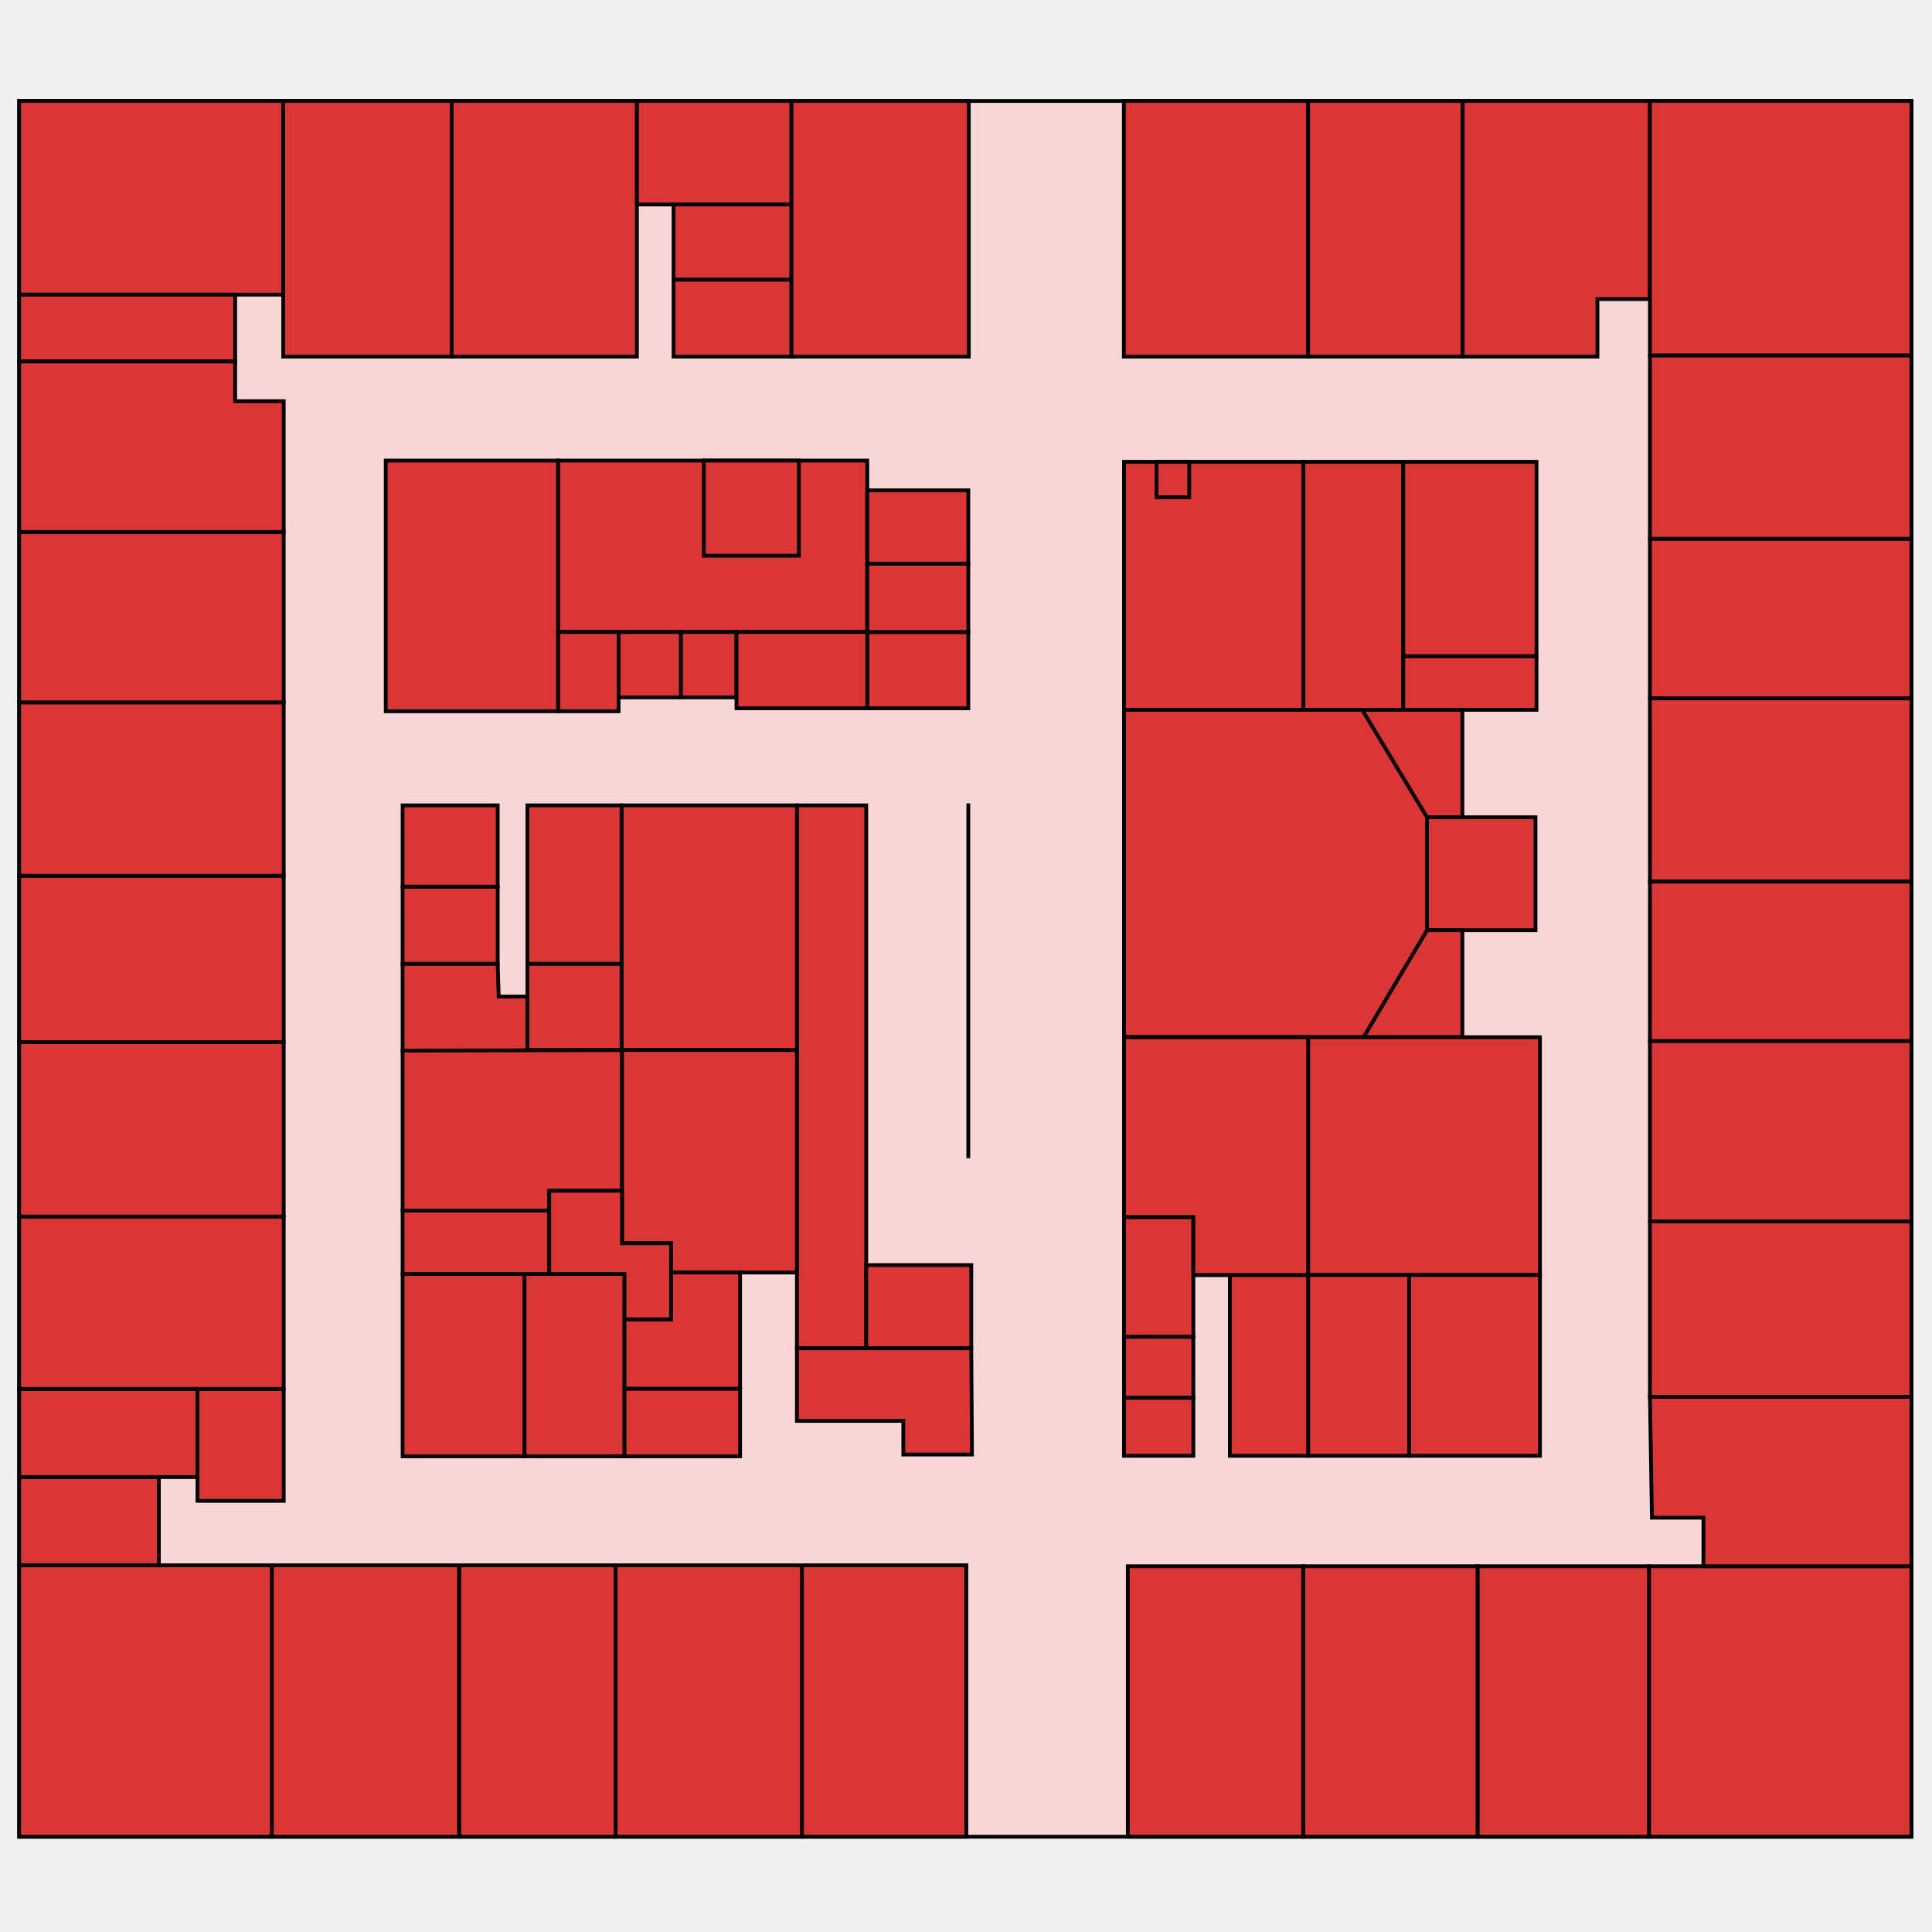
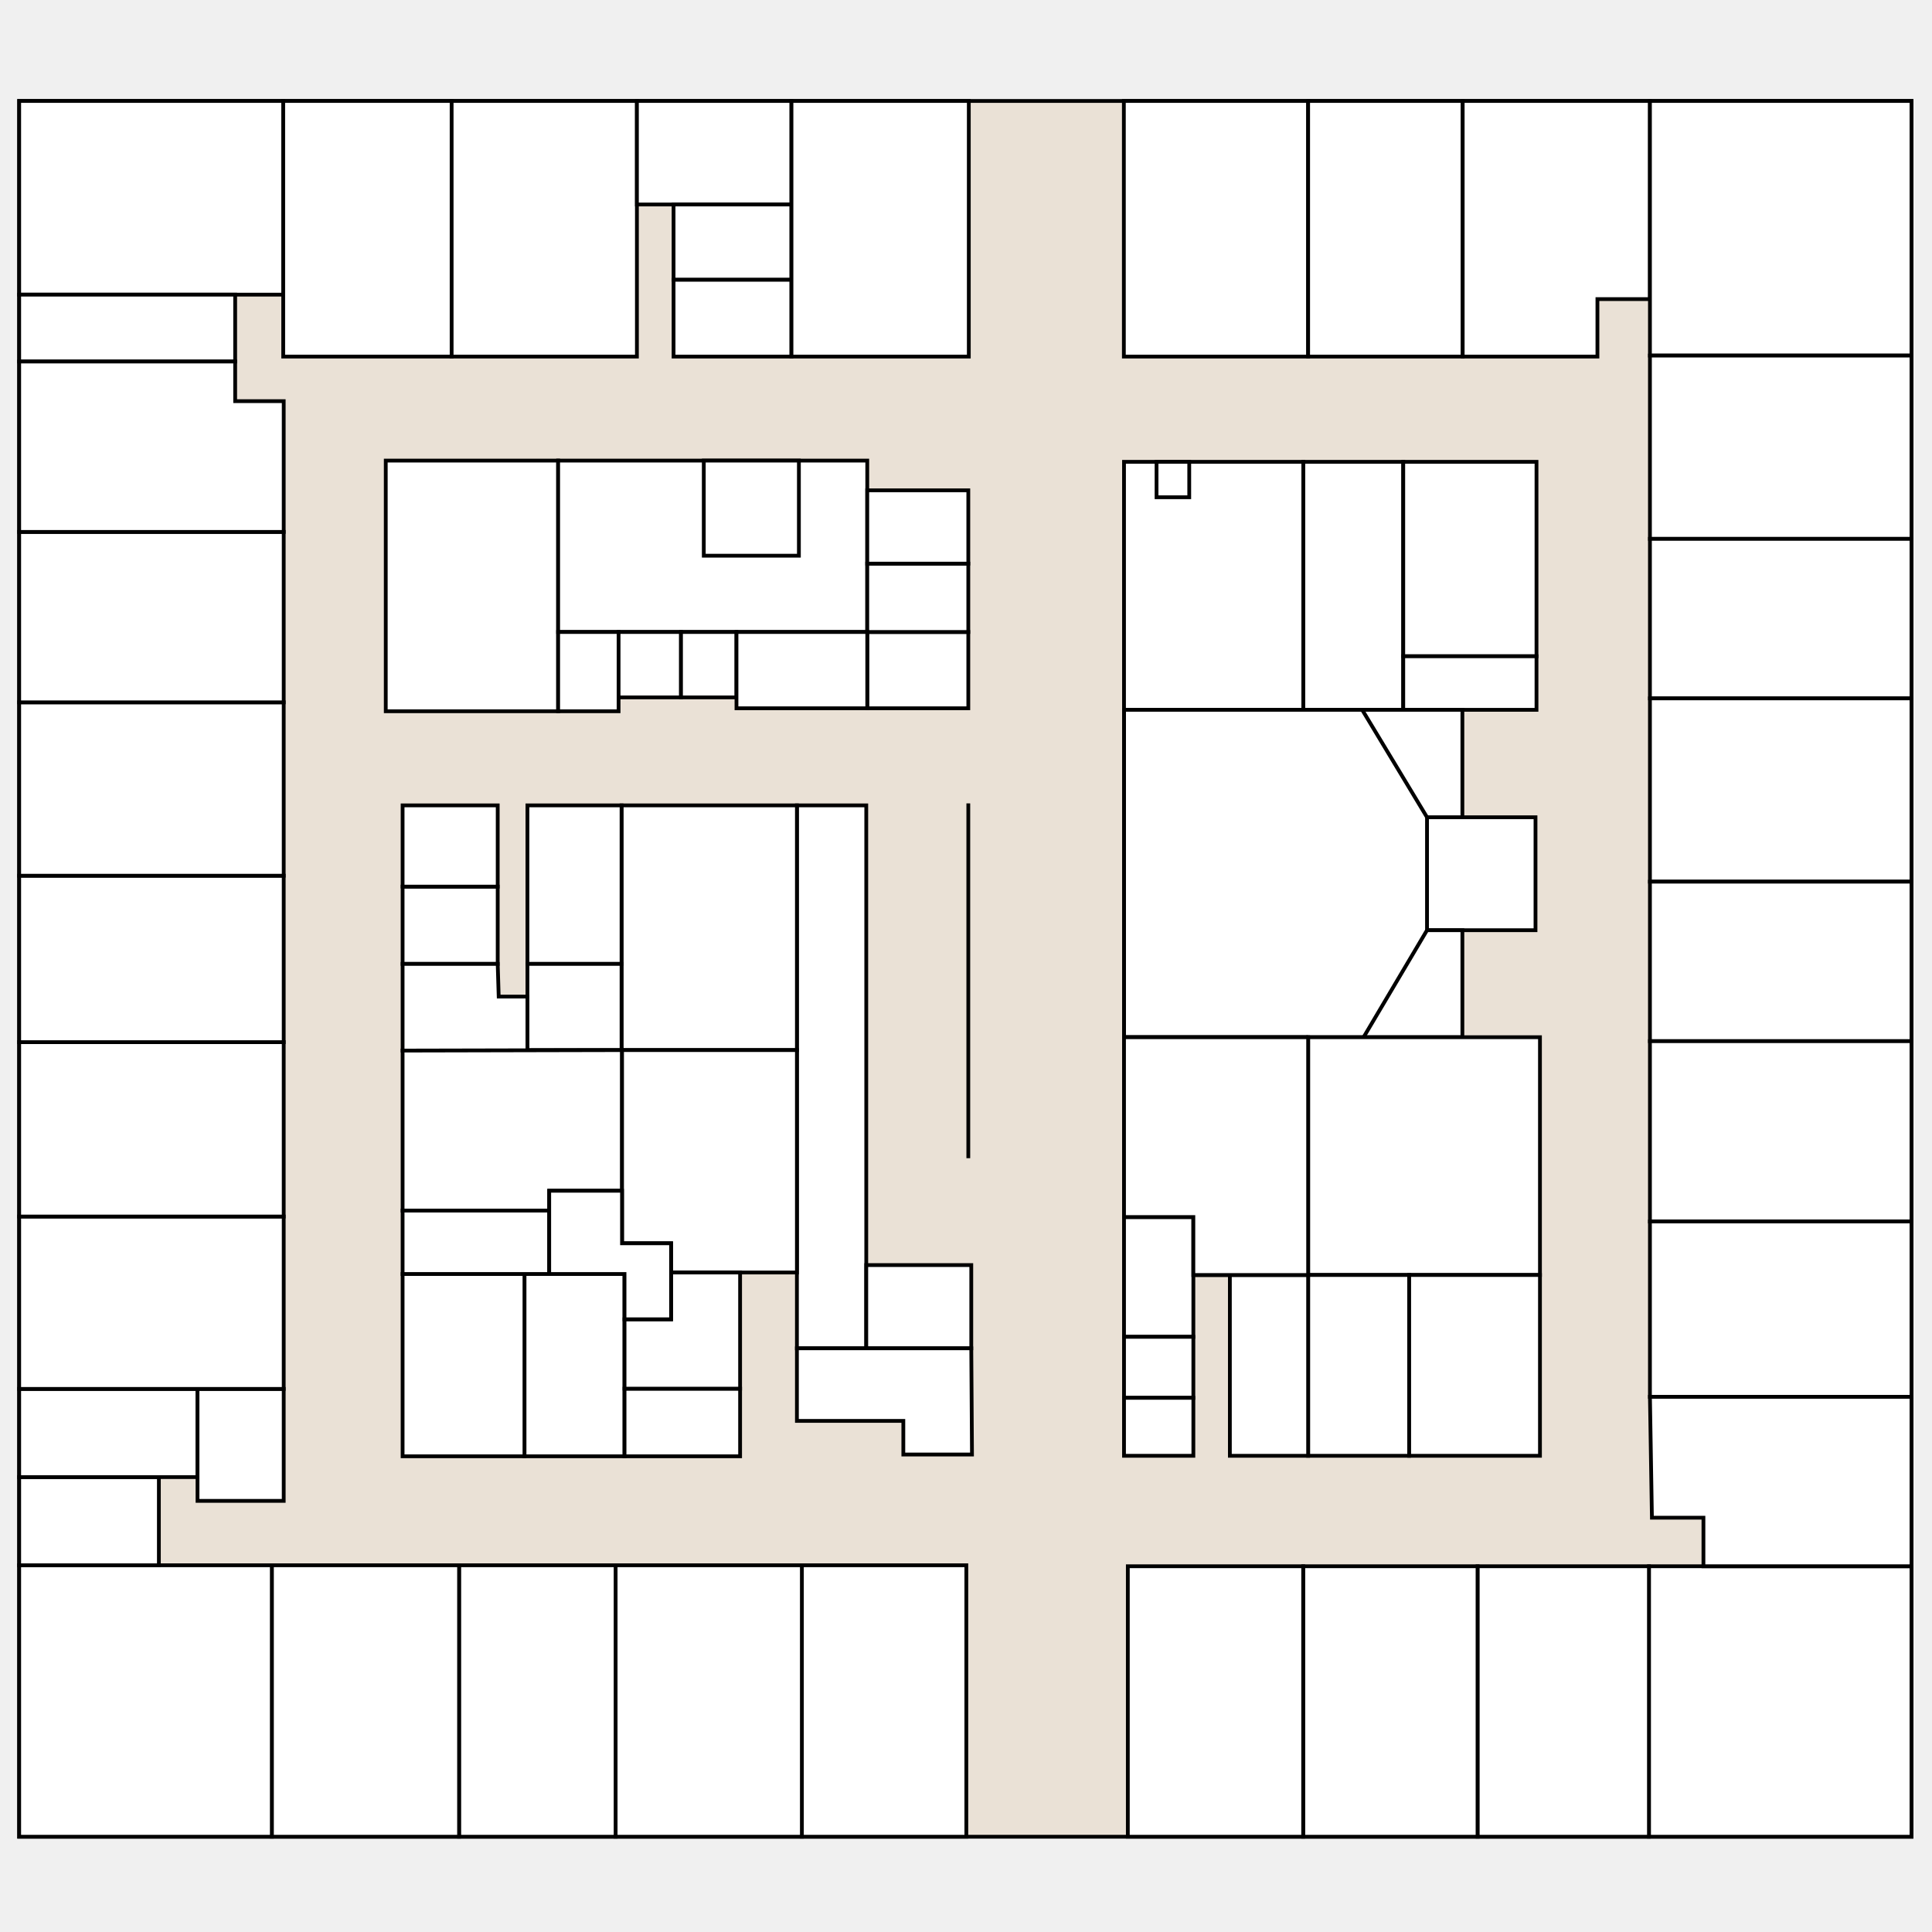
<svg xmlns="http://www.w3.org/2000/svg" xmlns:ns1="http://www.openswatchbook.org/uri/2009/osb" width="1024" height="1024" viewBox="0 0 1024 1024" id="svg2" version="1.1">
  <defs id="defs4">
    <linearGradient id="linearGradient4705" ns1:paint="solid">
      <stop style="stop-color:#ffffff;stop-opacity:1;" offset="0" id="stop4707" />
    </linearGradient>
    <filter style="color-interpolation-filters:sRGB;" id="filter5156">
      <feGaussianBlur stdDeviation="20 20" result="blur" id="feGaussianBlur5158" />
    </filter>
  </defs>
  <g id="layer2" transform="translate(0,-28.36217)" style="display:inline">
    <g id="g3987" transform="matrix(1.470312,0,0,1.470312,-39.19294,-241.9188)" style="stroke:#000000;stroke-width:2.55;stroke-miterlimit:4;stroke-opacity:1;stroke-dasharray:none">
-       <rect y="220.219" x="33.571" height="625.714" width="682.143" id="rect3007" style="fill:#f7d6d6;fill-opacity:1;stroke:#000000;stroke-width:1.36;stroke-miterlimit:4;stroke-opacity:1;stroke-dasharray:none" />
-       <rect y="220.219" x="33.571" height="69.821" width="95.179" id="rect3781" style="fill:#da3636;fill-opacity:1;stroke:#000000;stroke-width:1.36;stroke-miterlimit:4;stroke-opacity:1;stroke-dasharray:none" />
-       <rect y="220.219" x="128.75" height="92.143" width="60.714" id="rect3783" style="fill:#da3636;fill-opacity:1;stroke:#000000;stroke-width:1.36;stroke-miterlimit:4;stroke-opacity:1;stroke-dasharray:none" />
-       <rect y="220.219" x="189.464" height="92.143" width="66.786" id="rect3785" style="fill:#da3636;fill-opacity:1;stroke:#000000;stroke-width:1.36;stroke-miterlimit:4;stroke-opacity:1;stroke-dasharray:none" />
-       <rect y="220.219" x="256.25" height="37.321" width="55.714" id="rect3787" style="fill:#da3636;fill-opacity:1;stroke:#000000;stroke-width:1.36;stroke-miterlimit:4;stroke-opacity:1;stroke-dasharray:none" />
-       <rect y="257.541" x="269.464" height="27.143" width="42.5" id="rect3789" style="fill:#da3636;fill-opacity:1;stroke:#000000;stroke-width:1.36;stroke-miterlimit:4;stroke-opacity:1;stroke-dasharray:none" />
-       <rect y="284.684" x="269.464" height="27.679" width="42.5" id="rect3791" style="fill:#da3636;fill-opacity:1;stroke:#000000;stroke-width:1.36;stroke-miterlimit:4;stroke-opacity:1;stroke-dasharray:none" />
-       <rect ry="0" y="220.219" x="311.964" height="92.143" width="63.929" id="rect3797" style="fill:#da3636;fill-opacity:1;stroke:#000000;stroke-width:1.36;stroke-miterlimit:4;stroke-opacity:1;stroke-dasharray:none" />
-       <rect y="220.219" x="431.786" height="92.143" width="66.429" id="rect3803" style="fill:#da3636;fill-opacity:1;stroke:#000000;stroke-width:1.36;stroke-miterlimit:4;stroke-opacity:1;stroke-dasharray:none" />
-       <rect y="220.219" x="498.214" height="92.143" width="55.714" id="rect3805" style="fill:#da3636;fill-opacity:1;stroke:#000000;stroke-width:1.36;stroke-miterlimit:4;stroke-opacity:1;stroke-dasharray:none" />
-       <path id="path3809" d="m 621.429,220.219 0,71.429 -18.929,0 0,20.714 -48.571,0 0,-92.143 z" style="fill:#da3636;fill-opacity:1;stroke:#000000;stroke-width:1.36;stroke-linecap:butt;stroke-linejoin:miter;stroke-miterlimit:4;stroke-opacity:1;stroke-dasharray:none" />
-       <rect y="220.219" x="621.429" height="91.786" width="94.286" id="rect3811" style="fill:#da3636;fill-opacity:1;stroke:#000000;stroke-width:1.36;stroke-miterlimit:4;stroke-opacity:1;stroke-dasharray:none" />
-       <rect y="312.005" x="621.429" height="66.071" width="94.286" id="rect3813" style="fill:#da3636;fill-opacity:1;stroke:#000000;stroke-width:1.36;stroke-miterlimit:4;stroke-opacity:1;stroke-dasharray:none" />
-       <rect y="378.076" x="621.429" height="57.5" width="94.286" id="rect3815" style="fill:#da3636;fill-opacity:1;stroke:#000000;stroke-width:1.36;stroke-miterlimit:4;stroke-opacity:1;stroke-dasharray:none" />
-       <rect y="435.576" x="621.429" height="66.071" width="94.286" id="rect3817" style="fill:#da3636;fill-opacity:1;stroke:#000000;stroke-width:1.36;stroke-miterlimit:4;stroke-opacity:1;stroke-dasharray:none" />
-       <rect y="501.648" x="621.429" height="57.5" width="94.286" id="rect3819" style="fill:#da3636;fill-opacity:1;stroke:#000000;stroke-width:1.36;stroke-miterlimit:4;stroke-opacity:1;stroke-dasharray:none" />
-       <rect y="559.148" x="621.429" height="65" width="94.286" id="rect3821" style="fill:#da3636;fill-opacity:1;stroke:#000000;stroke-width:1.36;stroke-miterlimit:4;stroke-opacity:1;stroke-dasharray:none" />
-       <rect y="624.148" x="621.429" height="63.214" width="94.286" id="rect3823" style="fill:#da3636;fill-opacity:1;stroke:#000000;stroke-width:1.36;stroke-miterlimit:4;stroke-opacity:1;stroke-dasharray:none" />
-       <rect y="748.434" x="621.071" height="97.5" width="94.643" id="rect3825" style="fill:#da3636;fill-opacity:1;stroke:#000000;stroke-width:1.36;stroke-miterlimit:4;stroke-opacity:1;stroke-dasharray:none" />
-       <rect y="748.434" x="559.286" height="97.5" width="61.786" id="rect3827" style="fill:#da3636;fill-opacity:1;stroke:#000000;stroke-width:1.36;stroke-miterlimit:4;stroke-opacity:1;stroke-dasharray:none" />
-       <rect y="748.434" x="496.429" height="97.5" width="62.857" id="rect3829" style="fill:#da3636;fill-opacity:1;stroke:#000000;stroke-width:1.36;stroke-miterlimit:4;stroke-opacity:1;stroke-dasharray:none" />
-       <rect y="748.434" x="433.214" height="97.5" width="63.214" id="rect3831" style="fill:#da3636;fill-opacity:1;stroke:#000000;stroke-width:1.36;stroke-miterlimit:4;stroke-opacity:1;stroke-dasharray:none" />
-       <rect y="748.076" x="315.714" height="97.857" width="59.286" id="rect3833" style="fill:#da3636;fill-opacity:1;stroke:#000000;stroke-width:1.36;stroke-miterlimit:4;stroke-opacity:1;stroke-dasharray:none" />
-       <rect y="748.076" x="248.571" height="97.857" width="67.143" id="rect3835" style="fill:#da3636;fill-opacity:1;stroke:#000000;stroke-width:1.36;stroke-miterlimit:4;stroke-opacity:1;stroke-dasharray:none" />
-       <rect y="748.076" x="192.143" height="97.857" width="56.429" id="rect3837" style="fill:#da3636;fill-opacity:1;stroke:#000000;stroke-width:1.36;stroke-miterlimit:4;stroke-opacity:1;stroke-dasharray:none" />
-       <rect y="748.076" x="124.643" height="97.857" width="67.5" id="rect3839" style="fill:#da3636;fill-opacity:1;stroke:#000000;stroke-width:1.36;stroke-miterlimit:4;stroke-opacity:1;stroke-dasharray:none" />
-       <rect y="748.076" x="33.571" height="97.857" width="91.071" id="rect3841" style="fill:#da3636;fill-opacity:1;stroke:#000000;stroke-width:1.36;stroke-miterlimit:4;stroke-opacity:1;stroke-dasharray:none" />
-       <rect y="716.291" x="33.571" height="31.786" width="50.357" id="rect3843" style="fill:#da3636;fill-opacity:1;stroke:#000000;stroke-width:1.36;stroke-miterlimit:4;stroke-opacity:1;stroke-dasharray:none" />
-       <rect y="684.505" x="33.571" height="31.786" width="64.286" id="rect3845" style="fill:#da3636;fill-opacity:1;stroke:#000000;stroke-width:1.36;stroke-miterlimit:4;stroke-opacity:1;stroke-dasharray:none" />
-       <rect y="684.505" x="97.857" height="40.357" width="31.071" id="rect3847" style="fill:#da3636;fill-opacity:1;stroke:#000000;stroke-width:1.36;stroke-miterlimit:4;stroke-opacity:1;stroke-dasharray:none" />
-       <rect y="622.362" x="33.571" height="62.143" width="95.357" id="rect3849" style="fill:#da3636;fill-opacity:1;stroke:#000000;stroke-width:1.36;stroke-miterlimit:4;stroke-opacity:1;stroke-dasharray:none" />
-       <rect y="559.505" x="33.571" height="62.857" width="95.357" id="rect3851" style="fill:#da3636;fill-opacity:1;stroke:#000000;stroke-width:1.36;stroke-miterlimit:4;stroke-opacity:1;stroke-dasharray:none" />
-       <rect y="499.505" x="33.571" height="60" width="95.357" id="rect3853" style="fill:#da3636;fill-opacity:1;stroke:#000000;stroke-width:1.36;stroke-miterlimit:4;stroke-opacity:1;stroke-dasharray:none" />
-       <rect y="437.005" x="33.571" height="62.5" width="95.357" id="rect3855" style="fill:#da3636;fill-opacity:1;stroke:#000000;stroke-width:1.36;stroke-miterlimit:4;stroke-opacity:1;stroke-dasharray:none" />
-       <rect y="375.576" x="33.571" height="61.429" width="95.357" id="rect3857" style="fill:#da3636;fill-opacity:1;stroke:#000000;stroke-width:1.36;stroke-miterlimit:4;stroke-opacity:1;stroke-dasharray:none" />
-       <rect y="290.041" x="33.571" height="24.107" width="77.857" id="rect3859" style="fill:#da3636;fill-opacity:1;stroke:#000000;stroke-width:1.36;stroke-miterlimit:4;stroke-opacity:1;stroke-dasharray:none" />
-       <path id="path3861" d="m 128.929,375.576 0,-47.143 -17.5,0 0,-14.286 -77.857,0 0,61.429 z" style="fill:#da3636;fill-opacity:1;stroke:#000000;stroke-width:1.36;stroke-linecap:butt;stroke-linejoin:miter;stroke-miterlimit:4;stroke-opacity:1;stroke-dasharray:none" />
-       <path id="path3863" d="m 640.714,748.434 0,-17.5 -18.571,0 -0.714,-43.571 94.286,0 -2e-5,61.071 z" style="fill:#da3636;fill-opacity:1;stroke:#000000;stroke-width:1.36;stroke-linecap:butt;stroke-linejoin:miter;stroke-miterlimit:4;stroke-opacity:1;stroke-dasharray:none" />
-       <rect y="349.862" x="165.714" height="90.357" width="62.143" id="rect3865" style="fill:#da3636;fill-opacity:1;stroke:#000000;stroke-width:1.36;stroke-miterlimit:4;stroke-opacity:1;stroke-dasharray:none" />
-       <rect y="349.862" x="227.857" height="61.786" width="111.429" id="rect3873" style="fill:#da3636;fill-opacity:1;stroke:#000000;stroke-width:1.36;stroke-miterlimit:4;stroke-opacity:1;stroke-dasharray:none" />
-       <rect y="349.862" x="280.357" height="34.286" width="34.286" id="rect3875" style="fill:#da3636;fill-opacity:1;stroke:#000000;stroke-width:1.36;stroke-miterlimit:4;stroke-opacity:1;stroke-dasharray:none" />
-       <rect y="411.648" x="227.857" height="28.571" width="21.786" id="rect3877" style="fill:#da3636;fill-opacity:1;stroke:#000000;stroke-width:1.36;stroke-miterlimit:4;stroke-opacity:1;stroke-dasharray:none" />
-       <rect y="411.648" x="249.643" height="23.571" width="22.5" id="rect3881" style="fill:#da3636;fill-opacity:1;stroke:#000000;stroke-width:1.36;stroke-miterlimit:4;stroke-opacity:1;stroke-dasharray:none" />
-       <rect y="411.648" x="272.143" height="23.571" width="20" id="rect3883" style="fill:#da3636;fill-opacity:1;stroke:#000000;stroke-width:1.36;stroke-miterlimit:4;stroke-opacity:1;stroke-dasharray:none" />
-       <rect y="411.648" x="339.286" height="27.5" width="36.429" id="rect3885" style="fill:#da3636;fill-opacity:1;stroke:#000000;stroke-width:1.36;stroke-miterlimit:4;stroke-opacity:1;stroke-dasharray:none" />
-       <rect y="387.005" x="339.286" height="24.643" width="36.429" id="rect3887" style="fill:#da3636;fill-opacity:1;stroke:#000000;stroke-width:1.36;stroke-miterlimit:4;stroke-opacity:1;stroke-dasharray:none" />
-       <rect y="360.576" x="339.286" height="26.429" width="36.429" id="rect3889" style="fill:#da3636;fill-opacity:1;stroke:#000000;stroke-width:1.36;stroke-miterlimit:4;stroke-opacity:1;stroke-dasharray:none" />
-       <rect y="411.648" x="292.143" height="27.5" width="47.143" id="rect3891" style="fill:#da3636;fill-opacity:1;stroke:#000000;stroke-width:1.36;stroke-miterlimit:4;stroke-opacity:1;stroke-dasharray:none" />
-       <rect y="474.148" x="313.929" height="195.714" width="25" id="rect3895" style="fill:#da3636;fill-opacity:1;stroke:#000000;stroke-width:1.36;stroke-miterlimit:4;stroke-opacity:1;stroke-dasharray:none" />
-       <rect y="639.862" x="338.929" height="30" width="37.857" id="rect3897" style="fill:#da3636;fill-opacity:1;stroke:#000000;stroke-width:1.36;stroke-miterlimit:4;stroke-opacity:1;stroke-dasharray:none" />
-       <rect y="474.148" x="250.714" height="88.214" width="63.214" id="rect3899" style="fill:#da3636;fill-opacity:1;stroke:#000000;stroke-width:1.36;stroke-miterlimit:4;stroke-opacity:1;stroke-dasharray:none" />
-       <rect y="474.148" x="216.786" height="57.143" width="33.929" id="rect3901" style="fill:#da3636;fill-opacity:1;stroke:#000000;stroke-width:1.36;stroke-miterlimit:4;stroke-opacity:1;stroke-dasharray:none" />
-       <rect y="531.291" x="216.786" height="31.071" width="33.929" id="rect3903" style="fill:#da3636;fill-opacity:1;stroke:#000000;stroke-width:1.36;stroke-miterlimit:4;stroke-opacity:1;stroke-dasharray:none" />
-       <rect y="503.434" x="171.786" height="27.857" width="34.286" id="rect3908" style="fill:#da3636;fill-opacity:1;stroke:#000000;stroke-width:1.36;stroke-miterlimit:4;stroke-opacity:1;stroke-dasharray:none" />
-       <rect y="474.148" x="171.786" height="29.286" width="34.286" id="rect3913" style="fill:#da3636;fill-opacity:1;stroke:#000000;stroke-width:1.36;stroke-miterlimit:4;stroke-opacity:1;stroke-dasharray:none" />
-       <path id="path3917" d="m 216.786,562.541 0,-19.464 -10.357,0 -0.357,-11.786 -34.286,0 0,31.25 z" style="fill:#da3636;fill-opacity:1;stroke:#000000;stroke-width:1.36;stroke-linecap:butt;stroke-linejoin:miter;stroke-miterlimit:4;stroke-opacity:1;stroke-dasharray:none" />
-       <rect y="643.076" x="215.714" height="65.714" width="36.071" id="rect3919" style="fill:#da3636;fill-opacity:1;stroke:#000000;stroke-width:1.36;stroke-miterlimit:4;stroke-opacity:1;stroke-dasharray:none" />
-       <rect y="643.076" x="171.786" height="65.714" width="43.929" id="rect3923" style="fill:#da3636;fill-opacity:1;stroke:#000000;stroke-width:1.36;stroke-miterlimit:4;stroke-opacity:1;stroke-dasharray:none" />
-       <path id="path3925" d="m 171.786,562.541 0,57.679 52.857,0 0,-7.143 26.25,0 0,-50.714 z" style="fill:#da3636;fill-opacity:1;stroke:#000000;stroke-width:1.36;stroke-linecap:butt;stroke-linejoin:miter;stroke-miterlimit:4;stroke-opacity:1;stroke-dasharray:none" />
-       <path id="path3927" d="m 250.893,562.362 0,69.643 17.679,0 0,10.536 45.357,0 -1e-5,-80.179 z" style="fill:#da3636;fill-opacity:1;stroke:#000000;stroke-width:1.36;stroke-linecap:butt;stroke-linejoin:miter;stroke-miterlimit:4;stroke-opacity:1;stroke-dasharray:none" />
-       <rect y="620.219" x="171.786" height="22.857" width="52.857" id="rect3931" style="fill:#da3636;fill-opacity:1;stroke:#000000;stroke-width:1.36;stroke-miterlimit:4;stroke-opacity:1;stroke-dasharray:none" />
-       <rect y="684.414" x="251.786" height="24.377" width="41.664" id="rect3933" style="fill:#da3636;fill-opacity:1;stroke:#000000;stroke-width:1.36;stroke-miterlimit:4;stroke-opacity:1;stroke-dasharray:none" />
-       <path id="path3935" d="m 313.929,669.862 0,26.169 38.362,0 0,12.122 24.749,0 -0.254,-38.291 z" style="fill:#da3636;fill-opacity:1;stroke:#000000;stroke-width:1.36;stroke-linecap:butt;stroke-linejoin:miter;stroke-miterlimit:4;stroke-opacity:1;stroke-dasharray:none" />
-       <path id="path3937" d="m 293.449,684.414 0,-41.873 -24.878,0 0,16.872 -16.786,0 0,25.001 z" style="fill:#da3636;fill-opacity:1;stroke:#000000;stroke-width:1.36;stroke-linecap:butt;stroke-linejoin:miter;stroke-miterlimit:4;stroke-opacity:1;stroke-dasharray:none" />
-       <rect y="350.306" x="431.84" height="89.398" width="64.65" id="rect3941" style="fill:#da3636;fill-opacity:1;stroke:#000000;stroke-width:1.36;stroke-miterlimit:4;stroke-opacity:1;stroke-dasharray:none" />
-       <rect y="350.306" x="443.571" height="12.77" width="11.786" id="rect3943" style="fill:#da3636;fill-opacity:1;stroke:#000000;stroke-width:1.36;stroke-miterlimit:4;stroke-opacity:1;stroke-dasharray:none" />
-       <rect y="350.306" x="496.49" height="89.398" width="36.01" id="rect3945" style="fill:#da3636;fill-opacity:1;stroke:#000000;stroke-width:1.36;stroke-miterlimit:4;stroke-opacity:1;stroke-dasharray:none" />
-       <rect y="350.306" x="532.5" height="70.092" width="48.036" id="rect3947" style="fill:#da3636;fill-opacity:1;stroke:#000000;stroke-width:1.36;stroke-miterlimit:4;stroke-opacity:1;stroke-dasharray:none" />
-       <rect y="420.398" x="532.5" height="19.307" width="48.036" id="rect3949" style="fill:#da3636;fill-opacity:1;stroke:#000000;stroke-width:1.36;stroke-miterlimit:4;stroke-opacity:1;stroke-dasharray:none" />
-       <rect y="478.434" x="541.071" height="40.714" width="39.107" id="rect3951" style="fill:#da3636;fill-opacity:1;stroke:#000000;stroke-width:1.36;stroke-miterlimit:4;stroke-opacity:1;stroke-dasharray:none" />
-       <path style="fill:#da3636;fill-opacity:1;stroke:#000000;stroke-width:2;stroke-miterlimit:4;stroke-opacity:1;stroke-dasharray:none" d="m 595.75,376.219 0,173.531 179.344,0 0,-56.719 -18.75,0 0,-59.875 18.75,0 0,-56.938 -179.344,0 z" transform="matrix(0.6801276,0,0,0.6801276,26.6562,183.8255)" id="rect4731" />
-       <rect y="557.719" x="498.214" height="85.714" width="83.571" id="rect3955" style="fill:#da3636;fill-opacity:1;stroke:#000000;stroke-width:1.36;stroke-miterlimit:4;stroke-opacity:1;stroke-dasharray:none" />
-       <rect y="643.434" x="498.214" height="65.179" width="36.429" id="rect3957" style="fill:#da3636;fill-opacity:1;stroke:#000000;stroke-width:1.36;stroke-miterlimit:4;stroke-opacity:1;stroke-dasharray:none" />
-       <rect y="643.434" x="534.643" height="65.179" width="47.143" id="rect3959" style="fill:#da3636;fill-opacity:1;stroke:#000000;stroke-width:1.36;stroke-miterlimit:4;stroke-opacity:1;stroke-dasharray:none" />
-       <rect y="643.434" x="470" height="65.179" width="28.214" id="rect3961" style="fill:#da3636;fill-opacity:1;stroke:#000000;stroke-width:1.36;stroke-miterlimit:4;stroke-opacity:1;stroke-dasharray:none" />
-       <path id="path3963" d="m 431.84,439.705 0,182.838" style="fill:#da3636;fill-opacity:1;stroke:#000000;stroke-width:1.36;stroke-miterlimit:4;stroke-opacity:1;stroke-dasharray:none" />
-       <rect y="622.542" x="431.84" height="43.184" width="25.001" id="rect3965" style="fill:#da3636;fill-opacity:1;stroke:#000000;stroke-width:1.36;stroke-miterlimit:4;stroke-opacity:1;stroke-dasharray:none" />
-       <rect y="665.726" x="431.84" height="21.993" width="25.001" id="rect3969" style="fill:#da3636;fill-opacity:1;stroke:#000000;stroke-width:1.36;stroke-miterlimit:4;stroke-opacity:1;stroke-dasharray:none" />
-       <rect y="687.719" x="431.84" height="20.893" width="25.001" id="rect3971" style="fill:#da3636;fill-opacity:1;stroke:#000000;stroke-width:1.36;stroke-miterlimit:4;stroke-opacity:1;stroke-dasharray:none" />
-       <path id="path3973" d="m 470,643.434 -13.159,0" style="fill:#da3636;fill-opacity:1;stroke:#000000;stroke-width:1.36;stroke-miterlimit:4;stroke-opacity:1;stroke-dasharray:none" />
-       <path id="path3975" d="m 498.214,557.719 -66.374,0" style="fill:#da3636;fill-opacity:1;stroke:#000000;stroke-width:1.36;stroke-miterlimit:4;stroke-opacity:1;stroke-dasharray:none" />
-       <path id="path3981" d="M 541.071,519.148 518.208,557.719" style="fill:#da3636;fill-opacity:1;stroke:#000000;stroke-width:1.36;stroke-miterlimit:4;stroke-opacity:1;stroke-dasharray:none" />
-       <path id="path3983" d="M 541.071,478.434 517.703,439.705" style="fill:#da3636;fill-opacity:1;stroke:#000000;stroke-width:1.36;stroke-miterlimit:4;stroke-opacity:1;stroke-dasharray:none" />
-       <path id="path3985" d="m 375.714,473.434 0,127.895" style="fill:#da3636;fill-opacity:1;stroke:#000000;stroke-width:1.36;stroke-miterlimit:4;stroke-opacity:1;stroke-dasharray:none" />
-       <path style="fill:#da3636;fill-opacity:1;stroke:#000000;stroke-width:2;stroke-miterlimit:4;stroke-opacity:1;stroke-dasharray:none" d="m 291.094,631.125 0,27.844 0,16.281 38.594,0 1.312,0 0,24 24.688,0 0,-40.281 -26,0 0,-27.844 -38.594,0 z" transform="matrix(0.6801276,0,0,0.6801276,26.6562,183.8255)" id="rect4717" />
-       <path style="fill:#da3636;fill-opacity:1;stroke:#000000;stroke-width:2;stroke-miterlimit:4;stroke-opacity:1;stroke-dasharray:none" d="m 595.75,549.75 0,95.312 36.75,0 0,30.719 60.844,0 0,-30.719 0,-95.312 -97.594,0 z" transform="matrix(0.6801276,0,0,0.6801276,26.6562,183.8255)" id="rect4726" />
+       <rect y="220.219" x="33.571" height="625.714" width="682.143" id="rect3007" style="fill:#EAE1D6;fill-opacity:1;stroke:#000000;stroke-width:1.36;stroke-miterlimit:4;stroke-opacity:1;stroke-dasharray:none" />
+       <rect y="220.219" x="33.571" height="69.821" width="95.179" id="rect3781" style="fill:#ffffff;fill-opacity:1;stroke:#000000;stroke-width:1.36;stroke-miterlimit:4;stroke-opacity:1;stroke-dasharray:none" />
+       <rect y="220.219" x="128.75" height="92.143" width="60.714" id="rect3783" style="fill:#ffffff;fill-opacity:1;stroke:#000000;stroke-width:1.36;stroke-miterlimit:4;stroke-opacity:1;stroke-dasharray:none" />
+       <rect y="220.219" x="189.464" height="92.143" width="66.786" id="rect3785" style="fill:#ffffff;fill-opacity:1;stroke:#000000;stroke-width:1.36;stroke-miterlimit:4;stroke-opacity:1;stroke-dasharray:none" />
+       <rect y="220.219" x="256.25" height="37.321" width="55.714" id="rect3787" style="fill:#ffffff;fill-opacity:1;stroke:#000000;stroke-width:1.36;stroke-miterlimit:4;stroke-opacity:1;stroke-dasharray:none" />
+       <rect y="257.541" x="269.464" height="27.143" width="42.5" id="rect3789" style="fill:#ffffff;fill-opacity:1;stroke:#000000;stroke-width:1.36;stroke-miterlimit:4;stroke-opacity:1;stroke-dasharray:none" />
+       <rect y="284.684" x="269.464" height="27.679" width="42.5" id="rect3791" style="fill:#ffffff;fill-opacity:1;stroke:#000000;stroke-width:1.36;stroke-miterlimit:4;stroke-opacity:1;stroke-dasharray:none" />
+       <rect ry="0" y="220.219" x="311.964" height="92.143" width="63.929" id="rect3797" style="fill:#ffffff;fill-opacity:1;stroke:#000000;stroke-width:1.36;stroke-miterlimit:4;stroke-opacity:1;stroke-dasharray:none" />
+       <rect y="220.219" x="431.786" height="92.143" width="66.429" id="rect3803" style="fill:#ffffff;fill-opacity:1;stroke:#000000;stroke-width:1.36;stroke-miterlimit:4;stroke-opacity:1;stroke-dasharray:none" />
+       <rect y="220.219" x="498.214" height="92.143" width="55.714" id="rect3805" style="fill:#ffffff;fill-opacity:1;stroke:#000000;stroke-width:1.36;stroke-miterlimit:4;stroke-opacity:1;stroke-dasharray:none" />
+       <path id="path3809" d="m 621.429,220.219 0,71.429 -18.929,0 0,20.714 -48.571,0 0,-92.143 z" style="fill:#ffffff;fill-opacity:1;stroke:#000000;stroke-width:1.36;stroke-linecap:butt;stroke-linejoin:miter;stroke-miterlimit:4;stroke-opacity:1;stroke-dasharray:none" />
+       <rect y="220.219" x="621.429" height="91.786" width="94.286" id="rect3811" style="fill:#ffffff;fill-opacity:1;stroke:#000000;stroke-width:1.36;stroke-miterlimit:4;stroke-opacity:1;stroke-dasharray:none" />
+       <rect y="312.005" x="621.429" height="66.071" width="94.286" id="rect3813" style="fill:#ffffff;fill-opacity:1;stroke:#000000;stroke-width:1.36;stroke-miterlimit:4;stroke-opacity:1;stroke-dasharray:none" />
+       <rect y="378.076" x="621.429" height="57.5" width="94.286" id="rect3815" style="fill:#ffffff;fill-opacity:1;stroke:#000000;stroke-width:1.36;stroke-miterlimit:4;stroke-opacity:1;stroke-dasharray:none" />
+       <rect y="435.576" x="621.429" height="66.071" width="94.286" id="rect3817" style="fill:#ffffff;fill-opacity:1;stroke:#000000;stroke-width:1.36;stroke-miterlimit:4;stroke-opacity:1;stroke-dasharray:none" />
+       <rect y="501.648" x="621.429" height="57.5" width="94.286" id="rect3819" style="fill:#ffffff;fill-opacity:1;stroke:#000000;stroke-width:1.36;stroke-miterlimit:4;stroke-opacity:1;stroke-dasharray:none" />
+       <rect y="559.148" x="621.429" height="65" width="94.286" id="rect3821" style="fill:#ffffff;fill-opacity:1;stroke:#000000;stroke-width:1.36;stroke-miterlimit:4;stroke-opacity:1;stroke-dasharray:none" />
+       <rect y="624.148" x="621.429" height="63.214" width="94.286" id="rect3823" style="fill:#ffffff;fill-opacity:1;stroke:#000000;stroke-width:1.36;stroke-miterlimit:4;stroke-opacity:1;stroke-dasharray:none" />
+       <rect y="748.434" x="621.071" height="97.5" width="94.643" id="rect3825" style="fill:#ffffff;fill-opacity:1;stroke:#000000;stroke-width:1.36;stroke-miterlimit:4;stroke-opacity:1;stroke-dasharray:none" />
+       <rect y="748.434" x="559.286" height="97.5" width="61.786" id="rect3827" style="fill:#ffffff;fill-opacity:1;stroke:#000000;stroke-width:1.36;stroke-miterlimit:4;stroke-opacity:1;stroke-dasharray:none" />
+       <rect y="748.434" x="496.429" height="97.5" width="62.857" id="rect3829" style="fill:#ffffff;fill-opacity:1;stroke:#000000;stroke-width:1.36;stroke-miterlimit:4;stroke-opacity:1;stroke-dasharray:none" />
+       <rect y="748.434" x="433.214" height="97.5" width="63.214" id="rect3831" style="fill:#ffffff;fill-opacity:1;stroke:#000000;stroke-width:1.36;stroke-miterlimit:4;stroke-opacity:1;stroke-dasharray:none" />
+       <rect y="748.076" x="315.714" height="97.857" width="59.286" id="rect3833" style="fill:#ffffff;fill-opacity:1;stroke:#000000;stroke-width:1.36;stroke-miterlimit:4;stroke-opacity:1;stroke-dasharray:none" />
+       <rect y="748.076" x="248.571" height="97.857" width="67.143" id="rect3835" style="fill:#ffffff;fill-opacity:1;stroke:#000000;stroke-width:1.36;stroke-miterlimit:4;stroke-opacity:1;stroke-dasharray:none" />
+       <rect y="748.076" x="192.143" height="97.857" width="56.429" id="rect3837" style="fill:#ffffff;fill-opacity:1;stroke:#000000;stroke-width:1.36;stroke-miterlimit:4;stroke-opacity:1;stroke-dasharray:none" />
+       <rect y="748.076" x="124.643" height="97.857" width="67.5" id="rect3839" style="fill:#ffffff;fill-opacity:1;stroke:#000000;stroke-width:1.36;stroke-miterlimit:4;stroke-opacity:1;stroke-dasharray:none" />
+       <rect y="748.076" x="33.571" height="97.857" width="91.071" id="rect3841" style="fill:#ffffff;fill-opacity:1;stroke:#000000;stroke-width:1.36;stroke-miterlimit:4;stroke-opacity:1;stroke-dasharray:none" />
+       <rect y="716.291" x="33.571" height="31.786" width="50.357" id="rect3843" style="fill:#ffffff;fill-opacity:1;stroke:#000000;stroke-width:1.36;stroke-miterlimit:4;stroke-opacity:1;stroke-dasharray:none" />
+       <rect y="684.505" x="33.571" height="31.786" width="64.286" id="rect3845" style="fill:#ffffff;fill-opacity:1;stroke:#000000;stroke-width:1.36;stroke-miterlimit:4;stroke-opacity:1;stroke-dasharray:none" />
+       <rect y="684.505" x="97.857" height="40.357" width="31.071" id="rect3847" style="fill:#ffffff;fill-opacity:1;stroke:#000000;stroke-width:1.36;stroke-miterlimit:4;stroke-opacity:1;stroke-dasharray:none" />
+       <rect y="622.362" x="33.571" height="62.143" width="95.357" id="rect3849" style="fill:#ffffff;fill-opacity:1;stroke:#000000;stroke-width:1.36;stroke-miterlimit:4;stroke-opacity:1;stroke-dasharray:none" />
+       <rect y="559.505" x="33.571" height="62.857" width="95.357" id="rect3851" style="fill:#ffffff;fill-opacity:1;stroke:#000000;stroke-width:1.36;stroke-miterlimit:4;stroke-opacity:1;stroke-dasharray:none" />
+       <rect y="499.505" x="33.571" height="60" width="95.357" id="rect3853" style="fill:#ffffff;fill-opacity:1;stroke:#000000;stroke-width:1.36;stroke-miterlimit:4;stroke-opacity:1;stroke-dasharray:none" />
+       <rect y="437.005" x="33.571" height="62.5" width="95.357" id="rect3855" style="fill:#ffffff;fill-opacity:1;stroke:#000000;stroke-width:1.36;stroke-miterlimit:4;stroke-opacity:1;stroke-dasharray:none" />
+       <rect y="375.576" x="33.571" height="61.429" width="95.357" id="rect3857" style="fill:#ffffff;fill-opacity:1;stroke:#000000;stroke-width:1.36;stroke-miterlimit:4;stroke-opacity:1;stroke-dasharray:none" />
+       <rect y="290.041" x="33.571" height="24.107" width="77.857" id="rect3859" style="fill:#ffffff;fill-opacity:1;stroke:#000000;stroke-width:1.36;stroke-miterlimit:4;stroke-opacity:1;stroke-dasharray:none" />
+       <path id="path3861" d="m 128.929,375.576 0,-47.143 -17.5,0 0,-14.286 -77.857,0 0,61.429 z" style="fill:#ffffff;fill-opacity:1;stroke:#000000;stroke-width:1.36;stroke-linecap:butt;stroke-linejoin:miter;stroke-miterlimit:4;stroke-opacity:1;stroke-dasharray:none" />
+       <path id="path3863" d="m 640.714,748.434 0,-17.5 -18.571,0 -0.714,-43.571 94.286,0 -2e-5,61.071 z" style="fill:#ffffff;fill-opacity:1;stroke:#000000;stroke-width:1.36;stroke-linecap:butt;stroke-linejoin:miter;stroke-miterlimit:4;stroke-opacity:1;stroke-dasharray:none" />
+       <rect y="349.862" x="165.714" height="90.357" width="62.143" id="rect3865" style="fill:#ffffff;fill-opacity:1;stroke:#000000;stroke-width:1.36;stroke-miterlimit:4;stroke-opacity:1;stroke-dasharray:none" />
+       <rect y="349.862" x="227.857" height="61.786" width="111.429" id="rect3873" style="fill:#ffffff;fill-opacity:1;stroke:#000000;stroke-width:1.36;stroke-miterlimit:4;stroke-opacity:1;stroke-dasharray:none" />
+       <rect y="349.862" x="280.357" height="34.286" width="34.286" id="rect3875" style="fill:#ffffff;fill-opacity:1;stroke:#000000;stroke-width:1.36;stroke-miterlimit:4;stroke-opacity:1;stroke-dasharray:none" />
+       <rect y="411.648" x="227.857" height="28.571" width="21.786" id="rect3877" style="fill:#ffffff;fill-opacity:1;stroke:#000000;stroke-width:1.36;stroke-miterlimit:4;stroke-opacity:1;stroke-dasharray:none" />
+       <rect y="411.648" x="249.643" height="23.571" width="22.5" id="rect3881" style="fill:#ffffff;fill-opacity:1;stroke:#000000;stroke-width:1.36;stroke-miterlimit:4;stroke-opacity:1;stroke-dasharray:none" />
+       <rect y="411.648" x="272.143" height="23.571" width="20" id="rect3883" style="fill:#ffffff;fill-opacity:1;stroke:#000000;stroke-width:1.36;stroke-miterlimit:4;stroke-opacity:1;stroke-dasharray:none" />
+       <rect y="411.648" x="339.286" height="27.5" width="36.429" id="rect3885" style="fill:#ffffff;fill-opacity:1;stroke:#000000;stroke-width:1.36;stroke-miterlimit:4;stroke-opacity:1;stroke-dasharray:none" />
+       <rect y="387.005" x="339.286" height="24.643" width="36.429" id="rect3887" style="fill:#ffffff;fill-opacity:1;stroke:#000000;stroke-width:1.36;stroke-miterlimit:4;stroke-opacity:1;stroke-dasharray:none" />
+       <rect y="360.576" x="339.286" height="26.429" width="36.429" id="rect3889" style="fill:#ffffff;fill-opacity:1;stroke:#000000;stroke-width:1.36;stroke-miterlimit:4;stroke-opacity:1;stroke-dasharray:none" />
+       <rect y="411.648" x="292.143" height="27.5" width="47.143" id="rect3891" style="fill:#ffffff;fill-opacity:1;stroke:#000000;stroke-width:1.36;stroke-miterlimit:4;stroke-opacity:1;stroke-dasharray:none" />
+       <rect y="474.148" x="313.929" height="195.714" width="25" id="rect3895" style="fill:#ffffff;fill-opacity:1;stroke:#000000;stroke-width:1.36;stroke-miterlimit:4;stroke-opacity:1;stroke-dasharray:none" />
+       <rect y="639.862" x="338.929" height="30" width="37.857" id="rect3897" style="fill:#ffffff;fill-opacity:1;stroke:#000000;stroke-width:1.36;stroke-miterlimit:4;stroke-opacity:1;stroke-dasharray:none" />
+       <rect y="474.148" x="250.714" height="88.214" width="63.214" id="rect3899" style="fill:#ffffff;fill-opacity:1;stroke:#000000;stroke-width:1.36;stroke-miterlimit:4;stroke-opacity:1;stroke-dasharray:none" />
+       <rect y="474.148" x="216.786" height="57.143" width="33.929" id="rect3901" style="fill:#ffffff;fill-opacity:1;stroke:#000000;stroke-width:1.36;stroke-miterlimit:4;stroke-opacity:1;stroke-dasharray:none" />
+       <rect y="531.291" x="216.786" height="31.071" width="33.929" id="rect3903" style="fill:#ffffff;fill-opacity:1;stroke:#000000;stroke-width:1.36;stroke-miterlimit:4;stroke-opacity:1;stroke-dasharray:none" />
+       <rect y="503.434" x="171.786" height="27.857" width="34.286" id="rect3908" style="fill:#ffffff;fill-opacity:1;stroke:#000000;stroke-width:1.36;stroke-miterlimit:4;stroke-opacity:1;stroke-dasharray:none" />
+       <rect y="474.148" x="171.786" height="29.286" width="34.286" id="rect3913" style="fill:#ffffff;fill-opacity:1;stroke:#000000;stroke-width:1.36;stroke-miterlimit:4;stroke-opacity:1;stroke-dasharray:none" />
+       <path id="path3917" d="m 216.786,562.541 0,-19.464 -10.357,0 -0.357,-11.786 -34.286,0 0,31.25 z" style="fill:#ffffff;fill-opacity:1;stroke:#000000;stroke-width:1.36;stroke-linecap:butt;stroke-linejoin:miter;stroke-miterlimit:4;stroke-opacity:1;stroke-dasharray:none" />
+       <rect y="643.076" x="215.714" height="65.714" width="36.071" id="rect3919" style="fill:#ffffff;fill-opacity:1;stroke:#000000;stroke-width:1.36;stroke-miterlimit:4;stroke-opacity:1;stroke-dasharray:none" />
+       <rect y="643.076" x="171.786" height="65.714" width="43.929" id="rect3923" style="fill:#ffffff;fill-opacity:1;stroke:#000000;stroke-width:1.36;stroke-miterlimit:4;stroke-opacity:1;stroke-dasharray:none" />
+       <path id="path3925" d="m 171.786,562.541 0,57.679 52.857,0 0,-7.143 26.25,0 0,-50.714 z" style="fill:#ffffff;fill-opacity:1;stroke:#000000;stroke-width:1.36;stroke-linecap:butt;stroke-linejoin:miter;stroke-miterlimit:4;stroke-opacity:1;stroke-dasharray:none" />
+       <path id="path3927" d="m 250.893,562.362 0,69.643 17.679,0 0,10.536 45.357,0 -1e-5,-80.179 z" style="fill:#ffffff;fill-opacity:1;stroke:#000000;stroke-width:1.36;stroke-linecap:butt;stroke-linejoin:miter;stroke-miterlimit:4;stroke-opacity:1;stroke-dasharray:none" />
+       <rect y="620.219" x="171.786" height="22.857" width="52.857" id="rect3931" style="fill:#ffffff;fill-opacity:1;stroke:#000000;stroke-width:1.36;stroke-miterlimit:4;stroke-opacity:1;stroke-dasharray:none" />
+       <rect y="684.414" x="251.786" height="24.377" width="41.664" id="rect3933" style="fill:#ffffff;fill-opacity:1;stroke:#000000;stroke-width:1.36;stroke-miterlimit:4;stroke-opacity:1;stroke-dasharray:none" />
+       <path id="path3935" d="m 313.929,669.862 0,26.169 38.362,0 0,12.122 24.749,0 -0.254,-38.291 z" style="fill:#ffffff;fill-opacity:1;stroke:#000000;stroke-width:1.36;stroke-linecap:butt;stroke-linejoin:miter;stroke-miterlimit:4;stroke-opacity:1;stroke-dasharray:none" />
+       <path id="path3937" d="m 293.449,684.414 0,-41.873 -24.878,0 0,16.872 -16.786,0 0,25.001 z" style="fill:#ffffff;fill-opacity:1;stroke:#000000;stroke-width:1.36;stroke-linecap:butt;stroke-linejoin:miter;stroke-miterlimit:4;stroke-opacity:1;stroke-dasharray:none" />
+       <rect y="350.306" x="431.84" height="89.398" width="64.65" id="rect3941" style="fill:#ffffff;fill-opacity:1;stroke:#000000;stroke-width:1.36;stroke-miterlimit:4;stroke-opacity:1;stroke-dasharray:none" />
+       <rect y="350.306" x="443.571" height="12.77" width="11.786" id="rect3943" style="fill:#ffffff;fill-opacity:1;stroke:#000000;stroke-width:1.36;stroke-miterlimit:4;stroke-opacity:1;stroke-dasharray:none" />
+       <rect y="350.306" x="496.49" height="89.398" width="36.01" id="rect3945" style="fill:#ffffff;fill-opacity:1;stroke:#000000;stroke-width:1.36;stroke-miterlimit:4;stroke-opacity:1;stroke-dasharray:none" />
+       <rect y="350.306" x="532.5" height="70.092" width="48.036" id="rect3947" style="fill:#ffffff;fill-opacity:1;stroke:#000000;stroke-width:1.36;stroke-miterlimit:4;stroke-opacity:1;stroke-dasharray:none" />
+       <rect y="420.398" x="532.5" height="19.307" width="48.036" id="rect3949" style="fill:#ffffff;fill-opacity:1;stroke:#000000;stroke-width:1.36;stroke-miterlimit:4;stroke-opacity:1;stroke-dasharray:none" />
+       <rect y="478.434" x="541.071" height="40.714" width="39.107" id="rect3951" style="fill:#ffffff;fill-opacity:1;stroke:#000000;stroke-width:1.36;stroke-miterlimit:4;stroke-opacity:1;stroke-dasharray:none" />
+       <path style="fill:#ffffff;fill-opacity:1;stroke:#000000;stroke-width:2;stroke-miterlimit:4;stroke-opacity:1;stroke-dasharray:none" d="m 595.75,376.219 0,173.531 179.344,0 0,-56.719 -18.75,0 0,-59.875 18.75,0 0,-56.938 -179.344,0 z" transform="matrix(0.6801276,0,0,0.6801276,26.6562,183.8255)" id="rect4731" />
+       <rect y="557.719" x="498.214" height="85.714" width="83.571" id="rect3955" style="fill:#ffffff;fill-opacity:1;stroke:#000000;stroke-width:1.36;stroke-miterlimit:4;stroke-opacity:1;stroke-dasharray:none" />
+       <rect y="643.434" x="498.214" height="65.179" width="36.429" id="rect3957" style="fill:#ffffff;fill-opacity:1;stroke:#000000;stroke-width:1.36;stroke-miterlimit:4;stroke-opacity:1;stroke-dasharray:none" />
+       <rect y="643.434" x="534.643" height="65.179" width="47.143" id="rect3959" style="fill:#ffffff;fill-opacity:1;stroke:#000000;stroke-width:1.36;stroke-miterlimit:4;stroke-opacity:1;stroke-dasharray:none" />
+       <rect y="643.434" x="470" height="65.179" width="28.214" id="rect3961" style="fill:#ffffff;fill-opacity:1;stroke:#000000;stroke-width:1.36;stroke-miterlimit:4;stroke-opacity:1;stroke-dasharray:none" />
+       <path id="path3963" d="m 431.84,439.705 0,182.838" style="fill:#ffffff;fill-opacity:1;stroke:#000000;stroke-width:1.36;stroke-miterlimit:4;stroke-opacity:1;stroke-dasharray:none" />
+       <rect y="622.542" x="431.84" height="43.184" width="25.001" id="rect3965" style="fill:#ffffff;fill-opacity:1;stroke:#000000;stroke-width:1.36;stroke-miterlimit:4;stroke-opacity:1;stroke-dasharray:none" />
+       <rect y="665.726" x="431.84" height="21.993" width="25.001" id="rect3969" style="fill:#ffffff;fill-opacity:1;stroke:#000000;stroke-width:1.36;stroke-miterlimit:4;stroke-opacity:1;stroke-dasharray:none" />
+       <rect y="687.719" x="431.84" height="20.893" width="25.001" id="rect3971" style="fill:#ffffff;fill-opacity:1;stroke:#000000;stroke-width:1.36;stroke-miterlimit:4;stroke-opacity:1;stroke-dasharray:none" />
+       <path id="path3973" d="m 470,643.434 -13.159,0" style="fill:#ffffff;fill-opacity:1;stroke:#000000;stroke-width:1.36;stroke-miterlimit:4;stroke-opacity:1;stroke-dasharray:none" />
+       <path id="path3975" d="m 498.214,557.719 -66.374,0" style="fill:#ffffff;fill-opacity:1;stroke:#000000;stroke-width:1.36;stroke-miterlimit:4;stroke-opacity:1;stroke-dasharray:none" />
+       <path id="path3981" d="M 541.071,519.148 518.208,557.719" style="fill:#ffffff;fill-opacity:1;stroke:#000000;stroke-width:1.36;stroke-miterlimit:4;stroke-opacity:1;stroke-dasharray:none" />
+       <path id="path3983" d="M 541.071,478.434 517.703,439.705" style="fill:#ffffff;fill-opacity:1;stroke:#000000;stroke-width:1.36;stroke-miterlimit:4;stroke-opacity:1;stroke-dasharray:none" />
+       <path id="path3985" d="m 375.714,473.434 0,127.895" style="fill:#ffffff;fill-opacity:1;stroke:#000000;stroke-width:1.36;stroke-miterlimit:4;stroke-opacity:1;stroke-dasharray:none" />
+       <path style="fill:#ffffff;fill-opacity:1;stroke:#000000;stroke-width:2;stroke-miterlimit:4;stroke-opacity:1;stroke-dasharray:none" d="m 291.094,631.125 0,27.844 0,16.281 38.594,0 1.312,0 0,24 24.688,0 0,-40.281 -26,0 0,-27.844 -38.594,0 z" transform="matrix(0.6801276,0,0,0.6801276,26.6562,183.8255)" id="rect4717" />
+       <path style="fill:#ffffff;fill-opacity:1;stroke:#000000;stroke-width:2;stroke-miterlimit:4;stroke-opacity:1;stroke-dasharray:none" d="m 595.75,549.75 0,95.312 36.75,0 0,30.719 60.844,0 0,-30.719 0,-95.312 -97.594,0 z" transform="matrix(0.6801276,0,0,0.6801276,26.6562,183.8255)" id="rect4726" />
    </g>
  </g>
</svg>
